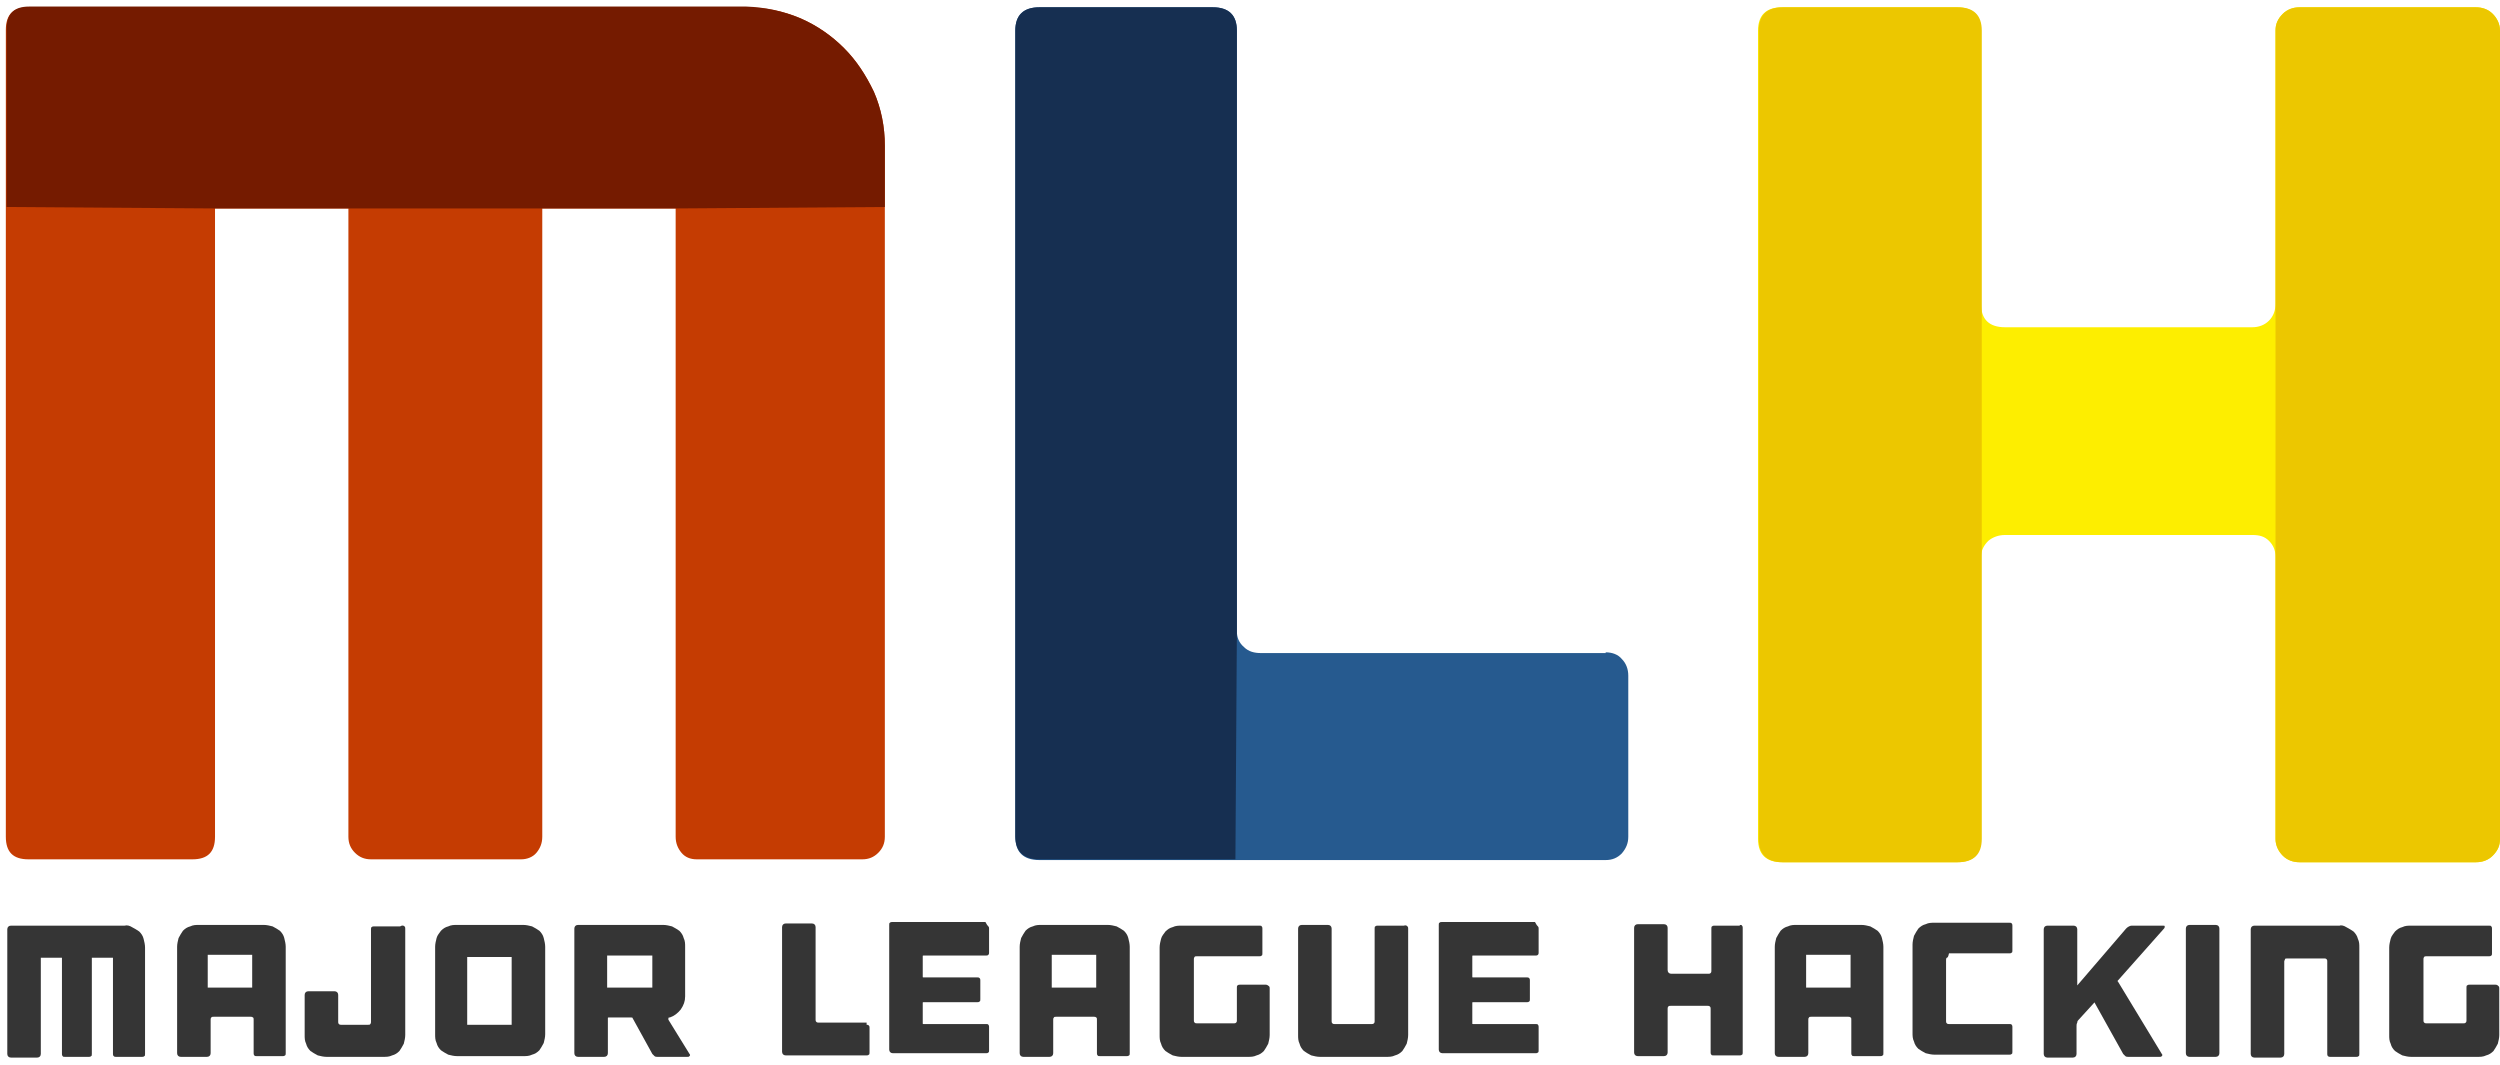
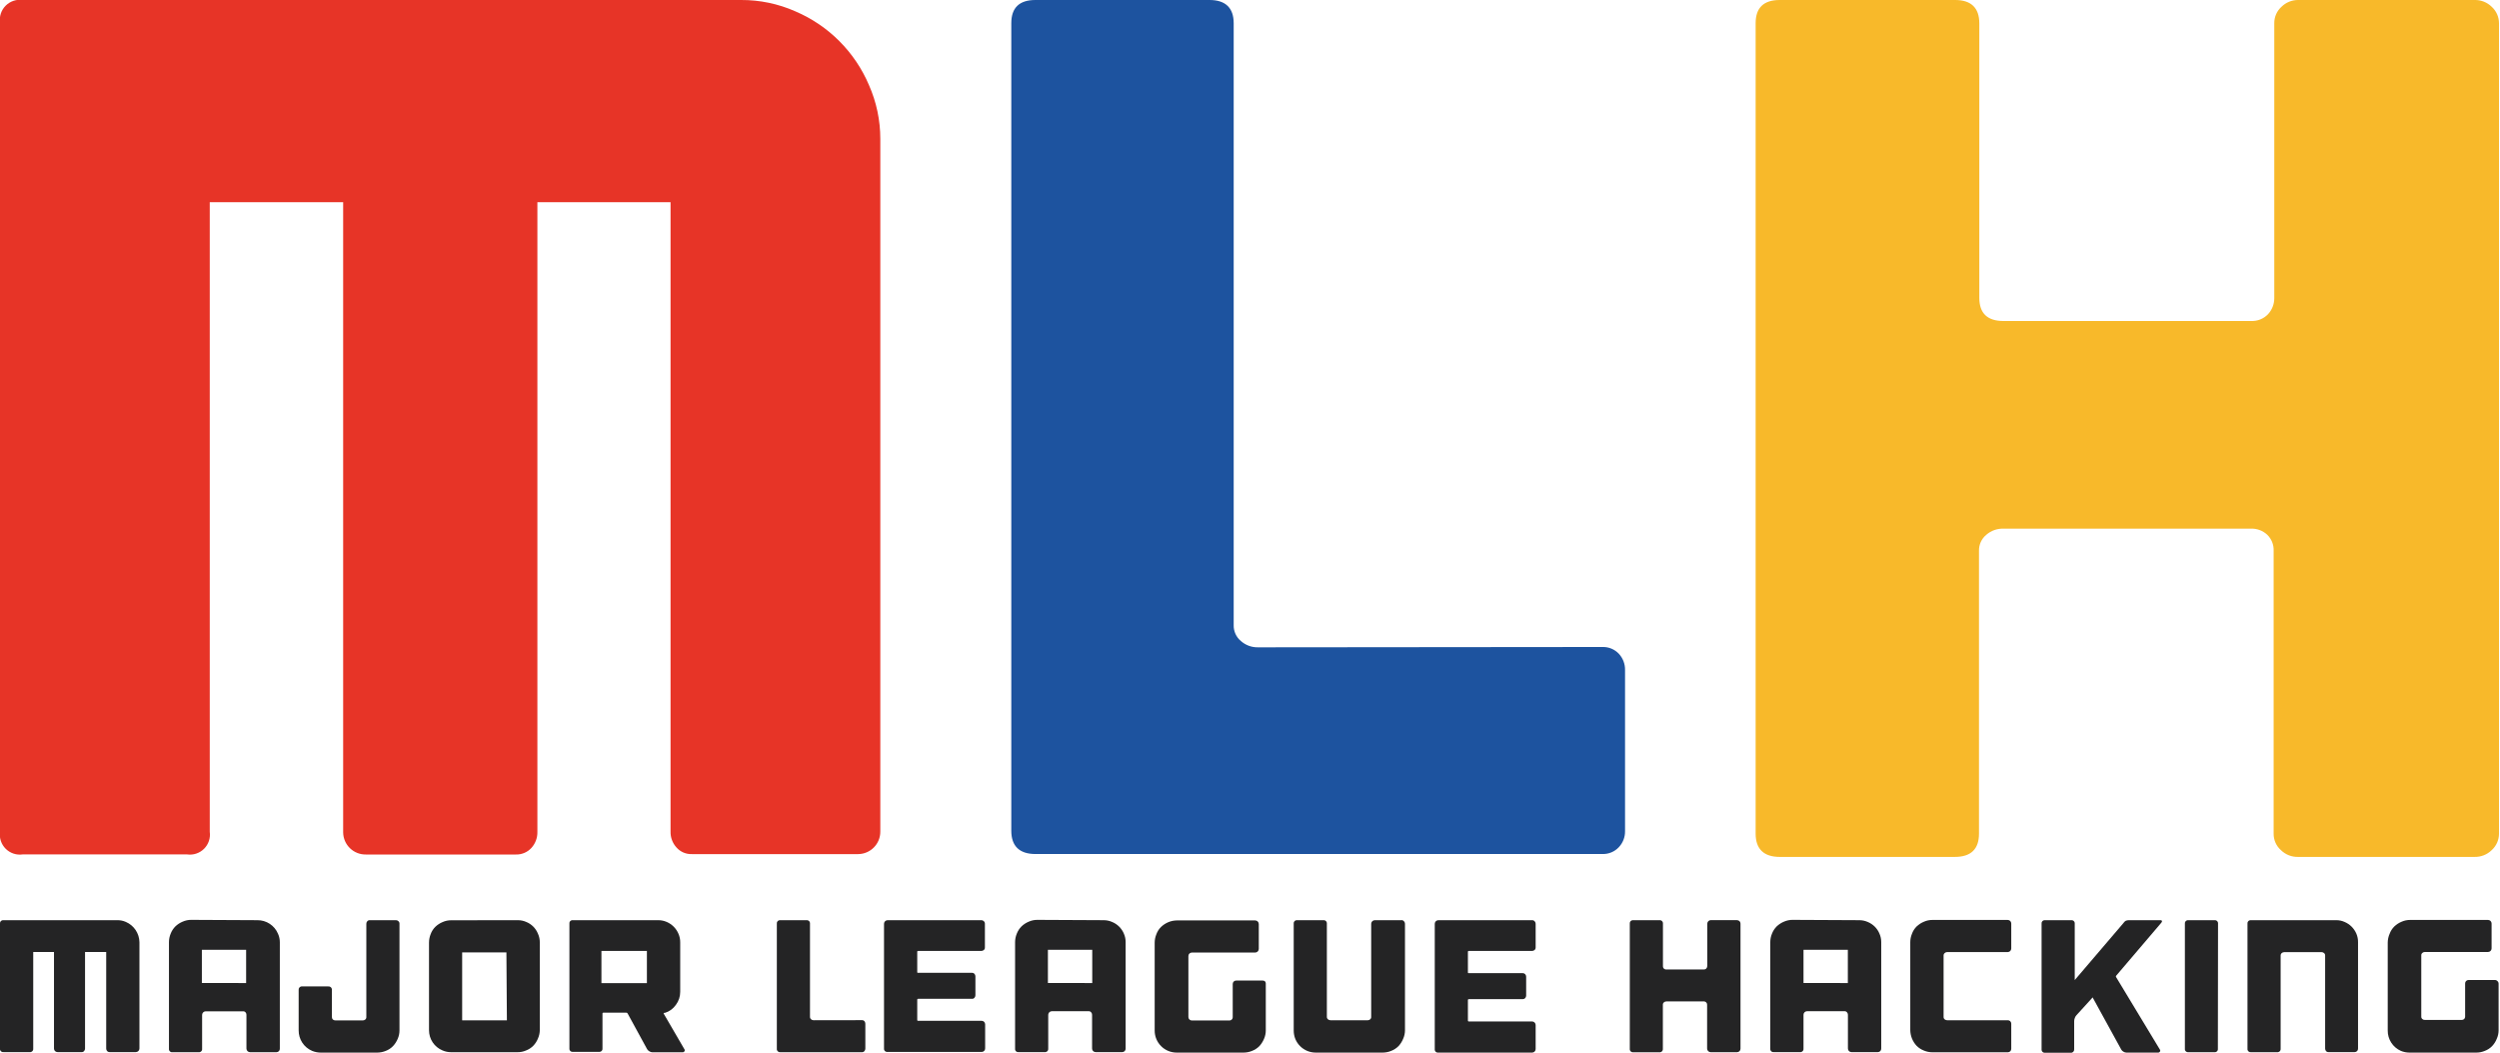
- <svg xmlns="http://www.w3.org/2000/svg" width="343px" height="146px" viewBox="0 0 343 146" version="1.1">
-   <defs />
-   <g id="Page-1" stroke="none" stroke-width="1" fill="none" fill-rule="evenodd">
-     <g id="mlh-logo-color">
-       <g id="Layer_1_1_">
-         <g>
-           <g id="Group" transform="translate(1, 126)" fill="#353535">
-             <path d="M17.1,1.2 C17.5,1.4 17.8,1.6 18.1,1.8 C18.4,2.1 18.6,2.4 18.7,2.8 C18.8,3.2 18.9,3.6 18.9,4 L18.9,18.6 C18.9,18.7 18.9,18.9 18.8,18.9 C18.7,19 18.6,19 18.5,19 L14.9,19 C14.8,19 14.7,19 14.6,18.9 C14.5,18.8 14.5,18.7 14.5,18.6 L14.5,5.4 L11.6,5.4 L11.6,18.6 C11.6,18.7 11.6,18.9 11.5,18.9 C11.4,19 11.3,19 11.2,19 L7.9,19 C7.8,19 7.6,19 7.6,18.9 C7.5,18.8 7.5,18.7 7.5,18.6 L7.5,5.4 L4.6,5.4 L4.6,18.6 C4.6,18.9 4.4,19.1 4.1,19.1 L0.5,19.1 C0.2,19.1 -1.13686838e-13,18.9 -1.13686838e-13,18.6 L-1.13686838e-13,1.5 C-1.13686838e-13,1.2 0.2,1 0.5,1 L16.1,1 C16.4,0.9 16.8,1 17.1,1.2 L17.1,1.2 Z" id="Shape" />
-             <path d="M35.2,0.9 C35.6,0.9 36,1 36.4,1.1 C36.8,1.3 37.1,1.5 37.4,1.7 C37.7,2 37.9,2.3 38,2.7 C38.1,3.1 38.2,3.5 38.2,3.9 L38.2,18.5 C38.2,18.6 38.2,18.8 38.1,18.8 C38,18.9 37.9,18.9 37.8,18.9 L34.2,18.9 C34.1,18.9 33.9,18.9 33.9,18.8 C33.8,18.7 33.8,18.6 33.8,18.5 L33.8,13.9 C33.8,13.8 33.8,13.6 33.7,13.6 C33.6,13.5 33.5,13.5 33.4,13.5 L28.3,13.5 C28.2,13.5 28,13.5 28,13.6 C27.9,13.7 27.9,13.8 27.9,13.9 L27.9,18.5 C27.9,18.8 27.7,19 27.4,19 L23.8,19 C23.5,19 23.3,18.8 23.3,18.5 L23.3,3.9 C23.3,3.5 23.4,3.1 23.5,2.7 C23.7,2.3 23.9,2 24.1,1.7 C24.4,1.4 24.7,1.2 25.1,1.1 C25.5,0.9 25.9,0.9 26.3,0.9 L35.2,0.9 L35.2,0.9 Z M33.6,9.5 L33.6,5 L27.5,5 L27.5,9.5 L33.6,9.5 L33.6,9.5 Z" id="Shape" />
-             <path d="M54.5,1.1 C54.6,1.2 54.6,1.3 54.6,1.4 L54.6,16 C54.6,16.4 54.5,16.8 54.4,17.2 C54.2,17.6 54,17.9 53.8,18.2 C53.5,18.5 53.2,18.7 52.8,18.8 C52.4,19 52,19 51.6,19 L43.8,19 C43.4,19 43,18.9 42.6,18.8 C42.2,18.6 41.9,18.4 41.6,18.2 C41.3,17.9 41.1,17.6 41,17.2 C40.8,16.8 40.8,16.4 40.8,16 L40.8,10.5 C40.8,10.2 41,10 41.3,10 L44.9,10 C45.2,10 45.4,10.2 45.4,10.5 L45.4,14.2 C45.4,14.3 45.4,14.4 45.5,14.5 C45.6,14.6 45.7,14.6 45.8,14.6 L49.5,14.6 C49.6,14.6 49.8,14.6 49.8,14.5 C49.9,14.4 49.9,14.3 49.9,14.2 L49.9,1.5 C49.9,1.4 49.9,1.2 50,1.2 C50.1,1.1 50.2,1.1 50.3,1.1 L53.9,1.1 C54.2,0.9 54.4,1 54.5,1.1 L54.5,1.1 Z" id="Shape" />
-             <path d="M70.8,0.9 C71.2,0.9 71.6,1 72,1.1 C72.4,1.3 72.7,1.5 73,1.7 C73.3,2 73.5,2.3 73.6,2.7 C73.7,3.1 73.8,3.5 73.8,3.9 L73.8,15.9 C73.8,16.3 73.7,16.7 73.6,17.1 C73.4,17.5 73.2,17.8 73,18.1 C72.7,18.4 72.4,18.6 72,18.7 C71.6,18.9 71.2,18.9 70.8,18.9 L61.7,18.9 C61.3,18.9 60.9,18.8 60.5,18.7 C60.1,18.5 59.8,18.3 59.5,18.1 C59.2,17.8 59,17.5 58.9,17.1 C58.7,16.7 58.7,16.3 58.7,15.9 L58.7,3.9 C58.7,3.5 58.8,3.1 58.9,2.7 C59,2.3 59.3,2 59.5,1.7 C59.8,1.4 60.1,1.2 60.5,1.1 C60.9,0.9 61.3,0.9 61.7,0.9 L70.8,0.9 L70.8,0.9 Z M69.2,5.3 L63.1,5.3 L63.1,14.6 L69.2,14.6 L69.2,5.3 L69.2,5.3 Z" id="Shape" />
-             <path d="M93.6,18.6 C93.7,18.7 93.7,18.8 93.6,18.9 C93.5,19 93.5,19 93.3,19 L89.2,19 C89.1,19 88.9,19 88.8,18.9 L88.5,18.6 L85.8,13.7 C85.8,13.6 85.7,13.6 85.6,13.6 L82.5,13.6 C82.4,13.6 82.4,13.6 82.4,13.7 L82.4,18.5 C82.4,18.8 82.2,19 81.9,19 L78.3,19 C78,19 77.8,18.8 77.8,18.5 L77.8,1.4 C77.8,1.1 78,0.9 78.3,0.9 L90,0.9 C90.4,0.9 90.8,1 91.2,1.1 C91.6,1.3 91.9,1.5 92.2,1.7 C92.5,2 92.7,2.3 92.8,2.7 C93,3.1 93,3.5 93,3.9 L93,10.7 C93,11.4 92.8,11.9 92.4,12.5 C92,13 91.5,13.4 90.9,13.6 L90.8,13.6 C90.7,13.6 90.7,13.7 90.7,13.8 L90.7,13.9 L93.6,18.6 L93.6,18.6 Z M88.5,5.1 L82.3,5.1 L82.3,9.5 L88.5,9.5 L88.5,5.1 L88.5,5.1 Z" id="Shape" />
-             <path d="M117.9,14.6 C118,14.6 118.1,14.6 118.2,14.7 C118.3,14.8 118.3,14.9 118.3,15 L118.3,18.4 C118.3,18.5 118.3,18.7 118.2,18.7 C118.1,18.8 118,18.8 117.9,18.8 L106.8,18.8 C106.5,18.8 106.3,18.6 106.3,18.3 L106.3,1.2 C106.3,0.9 106.5,0.7 106.8,0.7 L110.4,0.7 C110.7,0.7 110.9,0.9 110.9,1.2 L110.9,13.9 C110.9,14 110.9,14.1 111,14.2 C111.1,14.3 111.2,14.3 111.3,14.3 L117.9,14.3 L117.9,14.6 L117.9,14.6 Z" id="Shape" />
-             <path d="M134.6,1.1 C134.7,1.2 134.7,1.3 134.7,1.4 L134.7,2.9 L134.7,3.7 L134.7,4.7 C134.7,4.8 134.7,4.9 134.6,5 C134.5,5.1 134.4,5.1 134.3,5.1 L132.5,5.1 L127.1,5.1 L125.7,5.1 C125.6,5.1 125.6,5.1 125.6,5.2 L125.6,8 C125.6,8.1 125.6,8.1 125.7,8.1 L133.1,8.1 C133.2,8.1 133.3,8.1 133.4,8.2 C133.5,8.3 133.5,8.4 133.5,8.5 L133.5,11.1 C133.5,11.2 133.5,11.4 133.4,11.4 C133.3,11.5 133.2,11.5 133.1,11.5 L125.7,11.5 C125.6,11.5 125.6,11.5 125.6,11.6 L125.6,12.9 L125.6,12.9 L125.6,14.4 C125.6,14.5 125.6,14.5 125.7,14.5 L126.8,14.5 L132.6,14.5 L134.3,14.5 C134.4,14.5 134.6,14.5 134.6,14.6 C134.7,14.7 134.7,14.8 134.7,14.9 L134.7,15.9 L134.7,17.2 L134.7,18.1 C134.7,18.2 134.7,18.4 134.6,18.4 C134.5,18.5 134.4,18.5 134.3,18.5 L132.8,18.5 L123,18.5 L121.5,18.5 C121.2,18.5 121,18.3 121,18 L121,17.1 L121,2.1 L121,0.9 C121,0.8 121,0.6 121.1,0.6 C121.2,0.5 121.3,0.5 121.4,0.5 L123.3,0.5 L133.4,0.5 L134.2,0.5 C134.4,0.9 134.5,1 134.6,1.1 L134.6,1.1 Z" id="Shape" />
-             <path d="M151,0.9 C151.4,0.9 151.8,1 152.2,1.1 C152.6,1.3 152.9,1.5 153.2,1.7 C153.5,2 153.7,2.3 153.8,2.7 C153.9,3.1 154,3.5 154,3.9 L154,18.5 C154,18.6 154,18.8 153.9,18.8 C153.8,18.9 153.7,18.9 153.6,18.9 L149.9,18.9 C149.8,18.9 149.6,18.9 149.6,18.8 C149.5,18.7 149.5,18.6 149.5,18.5 L149.5,13.9 C149.5,13.8 149.5,13.6 149.4,13.6 C149.3,13.5 149.2,13.5 149.1,13.5 L143.9,13.5 C143.8,13.5 143.6,13.5 143.6,13.6 C143.5,13.7 143.5,13.8 143.5,13.9 L143.5,18.5 C143.5,18.8 143.3,19 143,19 L139.4,19 C139.1,19 138.9,18.8 138.9,18.5 L138.9,3.9 C138.9,3.5 139,3.1 139.1,2.7 C139.3,2.3 139.5,2 139.7,1.7 C140,1.4 140.3,1.2 140.7,1.1 C141.1,0.9 141.5,0.9 141.9,0.9 L151,0.9 L151,0.9 Z M149.4,9.5 L149.4,5 L143.3,5 L143.3,9.5 L149.4,9.5 L149.4,9.5 Z" id="Shape" />
-             <path d="M173.1,9.3 C173.2,9.4 173.2,9.5 173.2,9.6 L173.2,16 C173.2,16.4 173.1,16.8 173,17.2 C172.8,17.6 172.6,17.9 172.4,18.2 C172.1,18.5 171.8,18.7 171.4,18.8 C171,19 170.6,19 170.2,19 L161.1,19 C160.7,19 160.3,18.9 159.9,18.8 C159.5,18.6 159.2,18.4 158.9,18.2 C158.6,17.9 158.4,17.6 158.3,17.2 C158.1,16.8 158.1,16.4 158.1,16 L158.1,4 C158.1,3.6 158.2,3.2 158.3,2.8 C158.4,2.4 158.7,2.1 158.9,1.8 C159.2,1.5 159.5,1.3 159.9,1.2 C160.3,1 160.7,1 161.1,1 L171.8,1 C171.9,1 172.1,1 172.1,1.1 C172.2,1.2 172.2,1.3 172.2,1.4 L172.2,4.8 C172.2,4.9 172.2,5.1 172.1,5.1 C172,5.2 171.9,5.2 171.8,5.2 L163.2,5.2 C163.1,5.2 162.9,5.2 162.9,5.3 C162.8,5.4 162.8,5.5 162.8,5.6 L162.8,14 C162.8,14.1 162.8,14.2 162.9,14.3 C163,14.4 163.1,14.4 163.2,14.4 L168.3,14.4 C168.4,14.4 168.5,14.4 168.6,14.3 C168.7,14.2 168.7,14.1 168.7,14 L168.7,9.5 C168.7,9.4 168.7,9.2 168.8,9.2 C168.9,9.1 169,9.1 169.1,9.1 L172.7,9.1 C172.8,9.1 173,9.2 173.1,9.3 L173.1,9.3 Z" id="Shape" />
-             <path d="M192.1,1.1 C192.2,1.2 192.2,1.3 192.2,1.4 L192.2,16 C192.2,16.4 192.1,16.8 192,17.2 C191.8,17.6 191.6,17.9 191.4,18.2 C191.1,18.5 190.8,18.7 190.4,18.8 C190,19 189.6,19 189.2,19 L180.1,19 C179.7,19 179.3,18.9 178.9,18.8 C178.5,18.6 178.2,18.4 177.9,18.2 C177.6,17.9 177.4,17.6 177.3,17.2 C177.1,16.8 177.1,16.4 177.1,16 L177.1,1.4 C177.1,1.1 177.3,0.9 177.6,0.9 L181.2,0.9 C181.5,0.9 181.7,1.1 181.7,1.4 L181.7,14.1 C181.7,14.2 181.7,14.3 181.8,14.4 C181.9,14.5 182,14.5 182.1,14.5 L187.2,14.5 C187.3,14.5 187.4,14.5 187.5,14.4 C187.6,14.3 187.6,14.2 187.6,14.1 L187.6,1.4 C187.6,1.3 187.6,1.1 187.7,1.1 C187.8,1 187.9,1 188,1 L191.6,1 C191.9,0.9 192,1 192.1,1.1 L192.1,1.1 Z" id="Shape" />
-             <path d="M210,1.1 C210.1,1.2 210.1,1.3 210.1,1.4 L210.1,2.9 L210.1,3.7 L210.1,4.7 C210.1,4.8 210.1,4.9 210,5 C209.9,5.1 209.8,5.1 209.7,5.1 L207.9,5.1 L202.5,5.1 L201.1,5.1 C201,5.1 201,5.1 201,5.2 L201,8 C201,8.1 201,8.1 201.1,8.1 L208.5,8.1 C208.6,8.1 208.7,8.1 208.8,8.2 C208.9,8.3 208.9,8.4 208.9,8.5 L208.9,11.1 C208.9,11.2 208.9,11.4 208.8,11.4 C208.7,11.5 208.6,11.5 208.5,11.5 L201.1,11.5 C201,11.5 201,11.5 201,11.6 L201,12.9 L201,12.9 L201,14.4 C201,14.5 201,14.5 201.1,14.5 L202.2,14.5 L208,14.5 L209.7,14.5 C209.8,14.5 210,14.5 210,14.6 C210.1,14.7 210.1,14.8 210.1,14.9 L210.1,15.9 L210.1,17.2 L210.1,18.1 C210.1,18.2 210.1,18.4 210,18.4 C209.9,18.5 209.8,18.5 209.7,18.5 L208.2,18.5 L198.4,18.5 L196.9,18.5 C196.6,18.5 196.4,18.3 196.4,18 L196.4,17.1 L196.4,2.1 L196.4,0.9 C196.4,0.8 196.4,0.6 196.5,0.6 C196.6,0.5 196.7,0.5 196.8,0.5 L198.7,0.5 L208.8,0.5 L209.6,0.5 C209.8,0.9 209.9,1 210,1.1 L210,1.1 Z" id="Shape" />
-             <path d="M237.7,0.9 C237.8,0.9 238,0.9 238,1 C238.1,1.1 238.1,1.2 238.1,1.3 L238.1,18.4 C238.1,18.5 238.1,18.7 238,18.7 C237.9,18.8 237.8,18.8 237.7,18.8 L234.1,18.8 C234,18.8 233.8,18.8 233.8,18.7 C233.7,18.6 233.7,18.5 233.7,18.4 L233.7,12.4 C233.7,12.3 233.7,12.2 233.6,12.1 C233.5,12 233.4,12 233.3,12 L228.2,12 C228.1,12 227.9,12 227.9,12.1 C227.8,12.2 227.8,12.3 227.8,12.4 L227.8,18.4 C227.8,18.7 227.6,18.9 227.3,18.9 L223.7,18.9 C223.4,18.9 223.2,18.7 223.2,18.4 L223.2,1.3 C223.2,1 223.4,0.8 223.7,0.8 L227.3,0.8 C227.6,0.8 227.8,1 227.8,1.3 L227.8,7.1 C227.8,7.4 228,7.6 228.3,7.6 L233.4,7.6 C233.5,7.6 233.6,7.6 233.7,7.5 C233.8,7.4 233.8,7.3 233.8,7.2 L233.8,1.4 C233.8,1.3 233.8,1.1 233.9,1.1 C234,1 234.1,1 234.2,1 L237.7,1 L237.7,0.9 L237.7,0.9 L237.7,0.9 Z" id="Shape" />
-             <path d="M254.4,0.9 C254.8,0.9 255.2,1 255.6,1.1 C256,1.3 256.3,1.5 256.6,1.7 C256.9,2 257.1,2.3 257.2,2.7 C257.3,3.1 257.4,3.5 257.4,3.9 L257.4,18.5 C257.4,18.6 257.4,18.8 257.3,18.8 C257.2,18.9 257.1,18.9 257,18.9 L253.4,18.9 C253.3,18.9 253.1,18.9 253.1,18.8 C253,18.7 253,18.6 253,18.5 L253,13.9 C253,13.8 253,13.6 252.9,13.6 C252.8,13.5 252.7,13.5 252.6,13.5 L247.5,13.5 C247.4,13.5 247.2,13.5 247.2,13.6 C247.1,13.7 247.1,13.8 247.1,13.9 L247.1,18.5 C247.1,18.8 246.9,19 246.6,19 L243,19 C242.7,19 242.5,18.8 242.5,18.5 L242.5,3.9 C242.5,3.5 242.6,3.1 242.7,2.7 C242.9,2.3 243.1,2 243.3,1.7 C243.6,1.4 243.9,1.2 244.3,1.1 C244.7,0.9 245.1,0.9 245.5,0.9 L254.4,0.9 L254.4,0.9 Z M252.9,9.5 L252.9,5 L246.8,5 L246.8,9.5 L252.9,9.5 L252.9,9.5 Z" id="Shape" />
-             <path d="M266.1,5.4 C266,5.5 266,5.6 266,5.7 L266,14.1 C266,14.2 266,14.3 266.1,14.4 C266.2,14.5 266.3,14.5 266.4,14.5 L274.7,14.5 C274.8,14.5 275,14.5 275,14.6 C275.1,14.7 275.1,14.8 275.1,14.9 L275.1,18.3 C275.1,18.4 275.1,18.6 275,18.6 C274.9,18.7 274.8,18.7 274.7,18.7 L269.3,18.7 L264.9,18.7 L264.4,18.7 C264,18.7 263.6,18.6 263.2,18.5 C262.8,18.3 262.5,18.1 262.2,17.9 C261.9,17.6 261.7,17.3 261.6,16.9 C261.4,16.5 261.4,16.1 261.4,15.7 L261.4,15.2 L261.4,13.3 L261.4,7.3 L261.4,5.6 L261.4,3.6 C261.4,3.2 261.5,2.8 261.6,2.4 C261.8,2 262,1.7 262.2,1.4 C262.5,1.1 262.8,0.9 263.2,0.8 C263.6,0.6 264,0.6 264.4,0.6 L264.9,0.6 L274.7,0.6 C274.8,0.6 275,0.6 275,0.7 C275.1,0.8 275.1,0.9 275.1,1 L275.1,4.4 C275.1,4.5 275.1,4.7 275,4.7 C274.9,4.8 274.8,4.8 274.7,4.8 L266.4,4.8 C266.3,5.3 266.2,5.4 266.1,5.4 L266.1,5.4 Z" id="Shape" />
-             <path d="M289.6,8.5 C289.5,8.6 289.5,8.6 289.6,8.7 L295.6,18.6 C295.7,18.7 295.7,18.8 295.6,18.9 C295.5,19 295.5,19 295.3,19 L291,19 C290.9,19 290.7,19 290.6,18.9 C290.5,18.8 290.4,18.7 290.3,18.6 L286.4,11.6 C286.3,11.5 286.3,11.5 286.3,11.6 L284.2,13.9 C284.1,14 284,14.1 284,14.3 C283.9,14.5 283.9,14.6 283.9,14.8 L283.9,18.6 C283.9,18.9 283.7,19.1 283.4,19.1 L279.9,19.1 C279.6,19.1 279.4,18.9 279.4,18.6 L279.4,1.5 C279.4,1.2 279.6,1 279.9,1 L283.5,1 C283.8,1 284,1.2 284,1.5 L284,9.2 L290.7,1.4 C290.8,1.3 290.9,1.2 291.1,1.1 C291.3,1 291.4,1 291.5,1 L295.8,1 C295.9,1 296,1 296,1.1 C296,1.2 296,1.3 295.9,1.4 L289.6,8.5 L289.6,8.5 Z" id="Shape" />
-             <path d="M303.5,18.5 C303.5,18.8 303.3,19 303,19 L299.4,19 C299.1,19 298.9,18.8 298.9,18.5 L298.9,1.4 C298.9,1.1 299.1,0.9 299.4,0.9 L303,0.9 C303.3,0.9 303.5,1.1 303.5,1.4 L303.5,18.5 L303.5,18.5 Z" id="Shape" />
-             <path d="M320.9,1.2 C321.3,1.4 321.6,1.6 321.9,1.8 C322.2,2.1 322.4,2.4 322.5,2.8 C322.7,3.2 322.7,3.6 322.7,4 L322.7,18.6 C322.7,18.7 322.7,18.9 322.6,18.9 C322.5,19 322.4,19 322.3,19 L318.7,19 C318.6,19 318.5,19 318.4,18.9 C318.3,18.8 318.3,18.7 318.3,18.6 L318.3,5.9 C318.3,5.8 318.3,5.7 318.2,5.6 C318.1,5.5 318,5.5 317.9,5.5 L312.8,5.5 C312.7,5.5 312.5,5.5 312.5,5.6 C312.5,5.7 312.4,5.8 312.4,5.9 L312.4,18.6 C312.4,18.9 312.2,19.1 311.9,19.1 L308.3,19.1 C308,19.1 307.8,18.9 307.8,18.6 L307.8,1.5 C307.8,1.2 308,1 308.3,1 L320,1 C320.2,0.9 320.6,1 320.9,1.2 L320.9,1.2 Z" id="Shape" />
-             <path d="M341.8,9.3 C341.9,9.4 341.9,9.5 341.9,9.6 L341.9,16 C341.9,16.4 341.8,16.8 341.7,17.2 C341.5,17.6 341.3,17.9 341.1,18.2 C340.8,18.5 340.5,18.7 340.1,18.8 C339.7,19 339.3,19 338.9,19 L329.8,19 C329.4,19 329,18.9 328.6,18.8 C328.2,18.6 327.9,18.4 327.6,18.2 C327.3,17.9 327.1,17.6 327,17.2 C326.8,16.8 326.8,16.4 326.8,16 L326.8,4 C326.8,3.6 326.9,3.2 327,2.8 C327.1,2.4 327.4,2.1 327.6,1.8 C327.9,1.5 328.2,1.3 328.6,1.2 C329,1 329.4,1 329.8,1 L340.5,1 C340.6,1 340.8,1 340.8,1.1 C340.9,1.2 340.9,1.3 340.9,1.4 L340.9,4.8 C340.9,4.9 340.9,5.1 340.8,5.1 C340.7,5.2 340.6,5.2 340.5,5.2 L331.9,5.2 C331.8,5.2 331.6,5.2 331.6,5.3 C331.5,5.4 331.5,5.5 331.5,5.6 L331.5,14 C331.5,14.1 331.5,14.2 331.6,14.3 C331.7,14.4 331.8,14.4 331.9,14.4 L337,14.4 C337.1,14.4 337.2,14.4 337.3,14.3 C337.4,14.2 337.4,14.1 337.4,14 L337.4,9.5 C337.4,9.4 337.4,9.2 337.5,9.2 C337.6,9.1 337.7,9.1 337.8,9.1 L341.4,9.1 C341.6,9.1 341.7,9.2 341.8,9.3 L341.8,9.3 Z" id="Shape" />
-           </g>
-           <g id="Group">
-             <path d="M109.8,2.5 C112.1,3.5 114.1,4.9 115.8,6.6 C117.5,8.3 118.8,10.3 119.9,12.6 C120.9,14.9 121.4,17.4 121.4,20 L121.4,114.8 C121.4,115.7 121.1,116.4 120.5,117 C119.9,117.6 119.2,117.9 118.3,117.9 L95.6,117.9 C94.7,117.9 94,117.6 93.5,117 C93,116.4 92.7,115.7 92.7,114.8 L92.7,28.6 L74.4,28.6 L74.4,114.8 C74.4,115.7 74.1,116.4 73.6,117 C73.1,117.6 72.3,117.9 71.5,117.9 L50.9,117.9 C50,117.9 49.3,117.6 48.7,117 C48.1,116.4 47.8,115.7 47.8,114.8 L47.8,28.6 L29.5,28.6 L29.5,114.8 C29.5,116.9 28.5,117.9 26.4,117.9 L3.9,117.9 C1.8,117.9 0.8,116.9 0.8,114.8 L0.8,4.1 C0.8,2 1.8,1 3.9,1 L102.3,1 C105,1 107.4,1.5 109.8,2.5 L109.8,2.5 Z" id="Shape" fill="#C53C02" />
-             <path d="M109.8,2.5 C112.1,3.5 114.1,4.9 115.8,6.6 C117.5,8.3 118.8,10.3 119.9,12.6 C120.9,14.9 121.4,17.4 121.4,20 L121.4,28.4 L92.7,28.6 L74.4,28.6 L47.9,28.6 L29.6,28.6 L0.9,28.4 L0.9,4 C0.9,1.9 1.9,0.9 4,0.9 L102.4,0.9 C105,1 107.4,1.5 109.8,2.5 L109.8,2.5 Z" id="Shape" fill="#751B00" />
-           </g>
-           <g id="Group" transform="translate(139, 1)">
-             <path d="M81.3,88.5 C82.2,88.5 83,88.8 83.5,89.4 C84.1,90 84.4,90.8 84.4,91.7 L84.4,113.8 C84.4,114.7 84.1,115.4 83.5,116.1 C82.9,116.7 82.2,117 81.3,117 L3.6,117 C1.4,117 0.3,115.9 0.3,113.8 L0.3,3.2 C0.3,1.1 1.4,0 3.6,0 L27.4,0 C29.6,0 30.7,1.1 30.7,3.2 L30.7,85.6 C30.7,86.5 31,87.2 31.7,87.8 C32.3,88.4 33.1,88.6 34,88.6 L81.3,88.6 L81.3,88.5 L81.3,88.5 L81.3,88.5 Z" id="Shape" fill="#265A8F" />
-             <path d="M30.5,116.9 L3.6,116.9 C1.4,116.9 0.3,115.8 0.3,113.7 L0.3,3.2 C0.3,1.1 1.4,0 3.6,0 L27.4,0 C29.6,0 30.7,1.1 30.7,3.2 L30.7,85.6 C30.7,86.4 30.5,116.9 30.5,116.9 L30.5,116.9 Z" id="Shape" fill="#162F51" />
-           </g>
-           <g id="Group" transform="translate(241, 1)">
-             <path d="M98.7,0 C99.6,0 100.4,0.3 101,0.9 C101.6,1.5 102,2.3 102,3.2 L102,114.1 C102,115 101.7,115.7 101,116.4 C100.4,117 99.6,117.3 98.7,117.3 L74.5,117.3 C73.6,117.3 72.8,117 72.2,116.4 C71.6,115.8 71.2,115 71.2,114.1 L71.2,75.4 C71.2,74.5 70.9,73.8 70.3,73.2 C69.7,72.6 69,72.4 68,72.4 L34.1,72.4 C33.2,72.4 32.4,72.7 31.8,73.2 C31.2,73.8 30.8,74.5 30.8,75.4 L30.8,114.1 C30.8,116.2 29.7,117.3 27.5,117.3 L3.5,117.3 C1.3,117.3 0.2,116.2 0.2,114.1 L0.2,3.2 C0.2,1.1 1.3,0 3.5,0 L27.5,0 C29.7,0 30.8,1.1 30.8,3.2 L30.8,40.7 C30.8,42.8 31.9,43.9 34.1,43.9 L68,43.9 C68.9,43.9 69.7,43.6 70.3,43 C70.9,42.4 71.2,41.6 71.2,40.7 L71.2,3.2 C71.2,2.3 71.5,1.6 72.2,0.9 C72.8,0.3 73.6,0 74.5,0 L98.7,0 L98.7,0 Z" id="Shape" fill="#FDEE00" />
-             <path d="M30.9,75.4 L30.9,114.1 C30.9,116.2 29.8,117.3 27.6,117.3 L3.6,117.3 C1.4,117.3 0.3,116.2 0.3,114.1 L0.3,3.2 C0.3,1.1 1.4,0 3.6,0 L27.6,0 C29.8,0 30.9,1.1 30.9,3.2 L30.9,40.7 L30.9,75.4 L30.9,75.4 Z" id="Shape" fill="#ECC700" />
-             <path d="M98.7,0 C99.6,0 100.4,0.3 101,0.9 C101.6,1.5 102,2.3 102,3.2 L102,114.1 C102,115 101.7,115.7 101,116.4 C100.4,117 99.6,117.3 98.7,117.3 L74.5,117.3 C73.6,117.3 72.8,117 72.2,116.4 C71.6,115.8 71.2,115 71.2,114.1 L71.2,75.4 L71.2,40.7 L71.2,3.2 C71.2,2.3 71.5,1.6 72.2,0.9 C72.8,0.3 73.6,5.68434189e-14 74.5,5.68434189e-14 C74.5,0 98.7,0 98.7,0 L98.7,0 Z" id="Shape" fill="#ECC700" />
-           </g>
+ <svg xmlns="http://www.w3.org/2000/svg" viewBox="0 0 310.59 130.78">
+   <defs>
+     <style>.cls-1{fill:#242425;}.cls-2{fill:#e73427;}.cls-3{fill:#1d539f;}.cls-4{fill:#f8b92a;}</style>
+   </defs>
+   <g id="Layer_2" data-name="Layer 2">
+     <g id="Layer_1-2" data-name="Layer 1">
+       <g id="mlh-logo-color-dark">
+         <g id="Major_League_Hacking" data-name="Major League Hacking">
+           <path class="cls-1" d="M15.65,114.54a2.79,2.79,0,0,1,1.68,2.51v13.22a.45.45,0,0,1-.45.44H13.62a.39.39,0,0,1-.3-.12.47.47,0,0,1-.12-.32v-12H10.57v12a.45.45,0,0,1-.12.31.34.34,0,0,1-.3.13h-3a.44.44,0,0,1-.44-.44h0v-12H4.13v12a.39.39,0,0,1-.33.44H.45A.4.4,0,0,1,0,130.4V114.76a.39.39,0,0,1,.33-.44H14.57A2.52,2.52,0,0,1,15.65,114.54Z" />
+           <path class="cls-1" d="M32,114.32A2.75,2.75,0,0,1,34.55,116a2.56,2.56,0,0,1,.23,1.06v13.22a.42.42,0,0,1-.42.44H31.08a.45.45,0,0,1-.45-.44h0v-4.2a.44.44,0,0,0-.11-.31.38.38,0,0,0-.31-.13H25.57a.45.45,0,0,0-.45.44h0v4.2a.38.38,0,0,1-.32.44H21.45a.38.38,0,0,1-.45-.32V117.06a2.75,2.75,0,0,1,.21-1.06,2.6,2.6,0,0,1,.59-.91,2.91,2.91,0,0,1,.91-.59,2.58,2.58,0,0,1,1.06-.22Zm-1.41,7.81V118h-5.5v4.12Z" />
+           <path class="cls-1" d="M49.52,114.45a.37.37,0,0,1,.13.31V128a2.58,2.58,0,0,1-.22,1.06,3,3,0,0,1-.59.91,2.47,2.47,0,0,1-.9.59,2.8,2.8,0,0,1-1.07.21h-7a2.8,2.8,0,0,1-1.07-.21A2.74,2.74,0,0,1,37.12,128v-5a.4.4,0,0,1,.33-.45H40.8a.41.41,0,0,1,.45.33v3.47a.41.41,0,0,0,.12.31.46.46,0,0,0,.32.11h3.4a.44.44,0,0,0,.31-.11.38.38,0,0,0,.13-.31V114.76a.45.45,0,0,1,.12-.31.37.37,0,0,1,.31-.13h3.26A.39.39,0,0,1,49.52,114.45Z" />
+           <path class="cls-1" d="M64.35,114.32a2.58,2.58,0,0,1,1.06.22A2.64,2.64,0,0,1,66.86,116a2.56,2.56,0,0,1,.23,1.06v10.89a2.64,2.64,0,0,1-.23,1.07,2.78,2.78,0,0,1-.58.9,2.51,2.51,0,0,1-.91.59,2.54,2.54,0,0,1-1.06.21H56.05A2.61,2.61,0,0,1,55,130.5a2.71,2.71,0,0,1-1.68-2.5V117.11a2.8,2.8,0,0,1,.21-1.07,2.45,2.45,0,0,1,.58-.9,2.91,2.91,0,0,1,.91-.59,2.55,2.55,0,0,1,1.06-.22Zm-1.41,4h-5.5v8.44H63Z" />
+           <path class="cls-1" d="M85.06,130.35a.22.22,0,0,1,0,.27.27.27,0,0,1-.25.11H81.09a.7.7,0,0,1-.37-.11.75.75,0,0,1-.29-.27L78,125.9a.17.17,0,0,0-.17-.09H75a.1.1,0,0,0-.12.08,0,0,0,0,0,0,0v4.36a.38.38,0,0,1-.34.43H71.21a.39.39,0,0,1-.44-.32.24.24,0,0,1,0-.12V114.76a.38.38,0,0,1,.32-.44H81.81a2.62,2.62,0,0,1,1.06.22A2.78,2.78,0,0,1,84.32,116a2.58,2.58,0,0,1,.22,1.06v6.16a2.66,2.66,0,0,1-.53,1.61,2.58,2.58,0,0,1-1.35,1h-.07c-.11,0-.14.08-.08.14v0ZM80.4,118.14H74.75v4H80.4Z" />
+           <path class="cls-1" d="M107.12,126.74a.39.39,0,0,1,.31.12.47.47,0,0,1,.12.32v3.1a.45.45,0,0,1-.12.31.37.37,0,0,1-.31.13H97a.4.4,0,0,1-.45-.32V114.76a.39.39,0,0,1,.33-.44h3.35a.39.39,0,0,1,.44.33.2.2,0,0,1,0,.11v11.56a.4.4,0,0,0,.13.31.47.47,0,0,0,.32.12Z" />
+           <path class="cls-1" d="M122.28,114.45a.4.4,0,0,1,.13.31v2.95a.37.37,0,0,1-.13.31.45.45,0,0,1-.31.12h-7.86a.09.09,0,0,0-.11.08s0,0,0,0v2.55c0,.06,0,.09.11.09h6.7a.37.37,0,0,1,.3.13.45.45,0,0,1,.12.31v2.35a.45.45,0,0,1-.12.31.37.37,0,0,1-.3.13h-6.7a.1.1,0,0,0-.11.08,0,0,0,0,0,0,0v2.53a.09.09,0,0,0,.07.12H122a.44.44,0,0,1,.44.43v3a.43.43,0,0,1-.43.44H110.32a.4.4,0,0,1-.45-.32V114.76a.45.45,0,0,1,.45-.44H122A.42.42,0,0,1,122.28,114.45Z" />
+           <path class="cls-1" d="M137.15,114.32a2.6,2.6,0,0,1,1.07.22,2.69,2.69,0,0,1,1.46,1.45,2.55,2.55,0,0,1,.22,1.06v13.22a.42.42,0,0,1-.42.44h-3.31a.44.44,0,0,1-.44-.44h0v-4.2a.45.45,0,0,0-.12-.31.37.37,0,0,0-.31-.13h-4.57a.45.45,0,0,0-.45.44h0v4.2a.39.39,0,0,1-.33.44H126.6a.38.38,0,0,1-.44-.32.24.24,0,0,1,0-.12V117.06a2.75,2.75,0,0,1,.21-1.06,2.6,2.6,0,0,1,.59-.91,2.91,2.91,0,0,1,.91-.59,2.55,2.55,0,0,1,1.06-.22Zm-1.4,7.81V118h-5.51v4.12Z" />
+           <path class="cls-1" d="M157.2,121.9a.41.41,0,0,1,.12.32V128a2.58,2.58,0,0,1-.22,1.06,3.21,3.21,0,0,1-.58.91,2.6,2.6,0,0,1-.91.59,2.78,2.78,0,0,1-1.06.21h-8.3a2.73,2.73,0,0,1-2.74-2.74v-10.9a2.78,2.78,0,0,1,.21-1.06,2.44,2.44,0,0,1,.58-.91,3,3,0,0,1,.9-.59,2.81,2.81,0,0,1,1.07-.22H156a.45.45,0,0,1,.45.45h0v3.09a.45.45,0,0,1-.45.45h-7.85a.47.47,0,0,0-.32.12.44.44,0,0,0-.13.31v7.59a.42.42,0,0,0,.13.3.43.43,0,0,0,.32.12h4.64a.4.4,0,0,0,.42-.38v-4.14a.42.42,0,0,1,.42-.44h3.28A.43.43,0,0,1,157.2,121.9Z" />
+           <path class="cls-1" d="M174.49,114.45a.44.44,0,0,1,.13.31V128a2.59,2.59,0,0,1-.23,1.06,3,3,0,0,1-.58.91,2.6,2.6,0,0,1-.91.59,2.8,2.8,0,0,1-1.07.21h-8.3a2.78,2.78,0,0,1-1.06-.21A2.75,2.75,0,0,1,161,129.1a2.8,2.8,0,0,1-.21-1.07V114.76a.39.39,0,0,1,.33-.44h3.35a.39.39,0,0,1,.44.33.2.2,0,0,1,0,.11v11.56a.4.4,0,0,0,.13.31.47.47,0,0,0,.32.12H170a.42.42,0,0,0,.3-.12.37.37,0,0,0,.12-.31V114.76a.45.45,0,0,1,.45-.44h3.26A.39.39,0,0,1,174.49,114.45Z" />
+           <path class="cls-1" d="M190.73,114.45a.44.44,0,0,1,.13.31v2.95a.4.4,0,0,1-.13.31.47.47,0,0,1-.32.12h-7.85a.1.1,0,0,0-.12.08v2.59c0,.06,0,.09.12.09h6.7a.39.39,0,0,1,.3.13.45.45,0,0,1,.12.31v2.35a.45.45,0,0,1-.12.31.39.39,0,0,1-.3.13h-6.7a.11.11,0,0,0-.12.08v2.57a.1.1,0,0,0,.08.12h7.89a.45.45,0,0,1,.45.43v3a.44.44,0,0,1-.43.44H178.77a.39.39,0,0,1-.45-.32.24.24,0,0,1,0-.12V114.76a.45.45,0,0,1,.45-.44h11.64A.42.42,0,0,1,190.73,114.45Z" />
+           <path class="cls-1" d="M215.88,114.32a.42.42,0,0,1,.44.42v15.54a.43.43,0,0,1-.43.44h-3.27a.45.45,0,0,1-.45-.44h0v-5.45a.4.4,0,0,0-.38-.42h-4.67a.45.45,0,0,0-.32.12.37.37,0,0,0-.13.31v5.45a.39.39,0,0,1-.33.44.21.21,0,0,1-.11,0H203a.39.39,0,0,1-.44-.33.2.2,0,0,1,0-.11V114.76a.39.39,0,0,1,.33-.44h3.35a.39.39,0,0,1,.44.33.2.2,0,0,1,0,.11V120a.39.39,0,0,0,.33.44h4.75a.39.39,0,0,0,.31-.12.47.47,0,0,0,.12-.32v-5.25a.45.45,0,0,1,.45-.44h3.25Z" />
+           <path class="cls-1" d="M231.06,114.32a2.6,2.6,0,0,1,1.07.22,2.69,2.69,0,0,1,1.46,1.45,2.55,2.55,0,0,1,.22,1.06v13.22a.42.42,0,0,1-.42.44h-3.28a.44.44,0,0,1-.44-.44v-4.2a.45.45,0,0,0-.12-.31.37.37,0,0,0-.31-.13h-4.65a.44.44,0,0,0-.44.44h0v4.2a.39.39,0,0,1-.33.44h-3.35a.39.39,0,0,1-.45-.32V117.06a2.75,2.75,0,0,1,.21-1.06,2.6,2.6,0,0,1,.59-.91,3,3,0,0,1,.91-.59,2.62,2.62,0,0,1,1.06-.22Zm-1.4,7.81V118h-5.51v4.12Z" />
+           <path class="cls-1" d="M241.68,118.42a.39.39,0,0,0-.12.31v7.59a.39.39,0,0,0,.12.31.47.47,0,0,0,.32.12h7.53a.42.42,0,0,1,.44.42v3.12a.42.42,0,0,1-.42.44h-9.37a2.71,2.71,0,0,1-1.06-.21,2.6,2.6,0,0,1-.91-.59,2.92,2.92,0,0,1-.79-2V117.07a2.71,2.71,0,0,1,.21-1.06,2.44,2.44,0,0,1,.58-.91,2.91,2.91,0,0,1,.91-.59,2.55,2.55,0,0,1,1.06-.22h9.35a.44.44,0,0,1,.44.43v3.11a.44.44,0,0,1-.42.45H242A.45.45,0,0,0,241.68,118.42Z" />
+           <path class="cls-1" d="M263,121.23a.12.12,0,0,0,0,.16l5.44,9a.22.22,0,0,1,0,.27.27.27,0,0,1-.25.11h-3.9a.7.7,0,0,1-.37-.11.66.66,0,0,1-.28-.27L260.13,124c0-.09-.09-.09-.12,0l-1.94,2.13a.9.9,0,0,0-.2.34,1.1,1.1,0,0,0-.08.4v3.47a.41.41,0,0,1-.33.45h-3.28a.39.39,0,0,1-.44-.33.24.24,0,0,1,0-.12V114.76a.39.39,0,0,1,.33-.44h3.35a.39.39,0,0,1,.44.33.2.2,0,0,1,0,.11v7l6.05-7.08a1,1,0,0,1,.26-.27.93.93,0,0,1,.4-.09h3.89c.13,0,.2,0,.23.09s0,.15-.08.24Z" />
+           <path class="cls-1" d="M275.65,130.28a.38.38,0,0,1-.32.44H272a.39.39,0,0,1-.45-.32V114.76a.39.39,0,0,1,.33-.44h3.35a.39.39,0,0,1,.44.33.2.2,0,0,1,0,.11Z" />
+           <path class="cls-1" d="M291.4,114.54a2.76,2.76,0,0,1,1.46,1.45,2.57,2.57,0,0,1,.21,1.06v13.22a.42.42,0,0,1-.42.44h-3.24a.39.39,0,0,1-.31-.12.47.47,0,0,1-.12-.32V118.72a.37.37,0,0,0-.13-.31.45.45,0,0,0-.31-.12H283.9a.47.47,0,0,0-.32.12.4.4,0,0,0-.13.31v11.56a.39.39,0,0,1-.33.44h-3.35a.39.39,0,0,1-.44-.32.24.24,0,0,1,0-.12V114.76a.39.39,0,0,1,.33-.44h10.71A2.45,2.45,0,0,1,291.4,114.54Z" />
+           <path class="cls-1" d="M310.41,121.9a.42.42,0,0,1,.13.32V128a2.59,2.59,0,0,1-.23,1.06,2.82,2.82,0,0,1-.58.91,2.51,2.51,0,0,1-.91.59,2.71,2.71,0,0,1-1.06.21h-8.3a2.78,2.78,0,0,1-1.06-.21,2.74,2.74,0,0,1-1.64-2.56V117.11A2.8,2.8,0,0,1,297,116a2.45,2.45,0,0,1,.58-.9,2.91,2.91,0,0,1,.91-.59,2.55,2.55,0,0,1,1.06-.22h9.68a.44.44,0,0,1,.44.44v3.1a.44.44,0,0,1-.44.44h-7.86a.45.45,0,0,0-.31.12.37.37,0,0,0-.13.31v7.59a.37.37,0,0,0,.13.31.4.4,0,0,0,.31.11h4.59a.4.4,0,0,0,.42-.38v-4.14a.42.42,0,0,1,.42-.44h3.28A.43.43,0,0,1,310.41,121.9Z" />
+         </g>
+         <g id="M">
+           <path class="cls-2" d="M98.85,1.41A17.32,17.32,0,0,1,108,10.57a16.51,16.51,0,0,1,1.41,6.68v86.06a2.78,2.78,0,0,1-2.75,2.8H86a2.43,2.43,0,0,1-1.92-.82,2.82,2.82,0,0,1-.74-2V25.12H66.79v78.22a2.87,2.87,0,0,1-.74,2,2.52,2.52,0,0,1-1.93.82H45.47a2.78,2.78,0,0,1-2.82-2.74V25.12H26.07v78.22a2.49,2.49,0,0,1-2.82,2.81H2.82A2.49,2.49,0,0,1,0,103.34V2.81A2.49,2.49,0,0,1,2.82,0H92.11A16.46,16.46,0,0,1,98.85,1.41Z" />
+         </g>
+         <g id="L">
+           <path class="cls-3" d="M199.19,80.38a2.69,2.69,0,0,1,2,.83,2.89,2.89,0,0,1,.78,2.05v20a2.83,2.83,0,0,1-.78,2,2.67,2.67,0,0,1-2,.84h-70.5c-2,0-3-1-3-2.88V2.88c0-1.92,1-2.88,3-2.88h21.64c2,0,3,1,3,2.88V77.65a2.49,2.49,0,0,0,.91,2,3.09,3.09,0,0,0,2.11.77Z" />
+         </g>
+         <g id="H">
+           <path class="cls-4" d="M307.54,0a2.94,2.94,0,0,1,2.14.84,2.76,2.76,0,0,1,.91,2.05V103.57a2.76,2.76,0,0,1-.91,2.05,2.94,2.94,0,0,1-2.14.84H285.62a2.93,2.93,0,0,1-2.13-.84,2.69,2.69,0,0,1-.91-2.05V68.44a2.63,2.63,0,0,0-.79-2,2.82,2.82,0,0,0-2.05-.76H249a3.09,3.09,0,0,0-2.13.76,2.5,2.5,0,0,0-.91,2v35.13c0,1.92-1,2.89-3,2.89H221.2c-2,0-3-1-3-2.89V2.89c0-1.93,1-2.89,3-2.89H243c2,0,3,1,3,2.89V37c0,1.92,1,2.88,3,2.88h30.81a2.74,2.74,0,0,0,2.06-.83,2.93,2.93,0,0,0,.79-2V2.89a2.71,2.71,0,0,1,.9-2.05A2.92,2.92,0,0,1,285.62,0Z" />
        </g>
      </g>
    </g>
  </g>
</svg>
